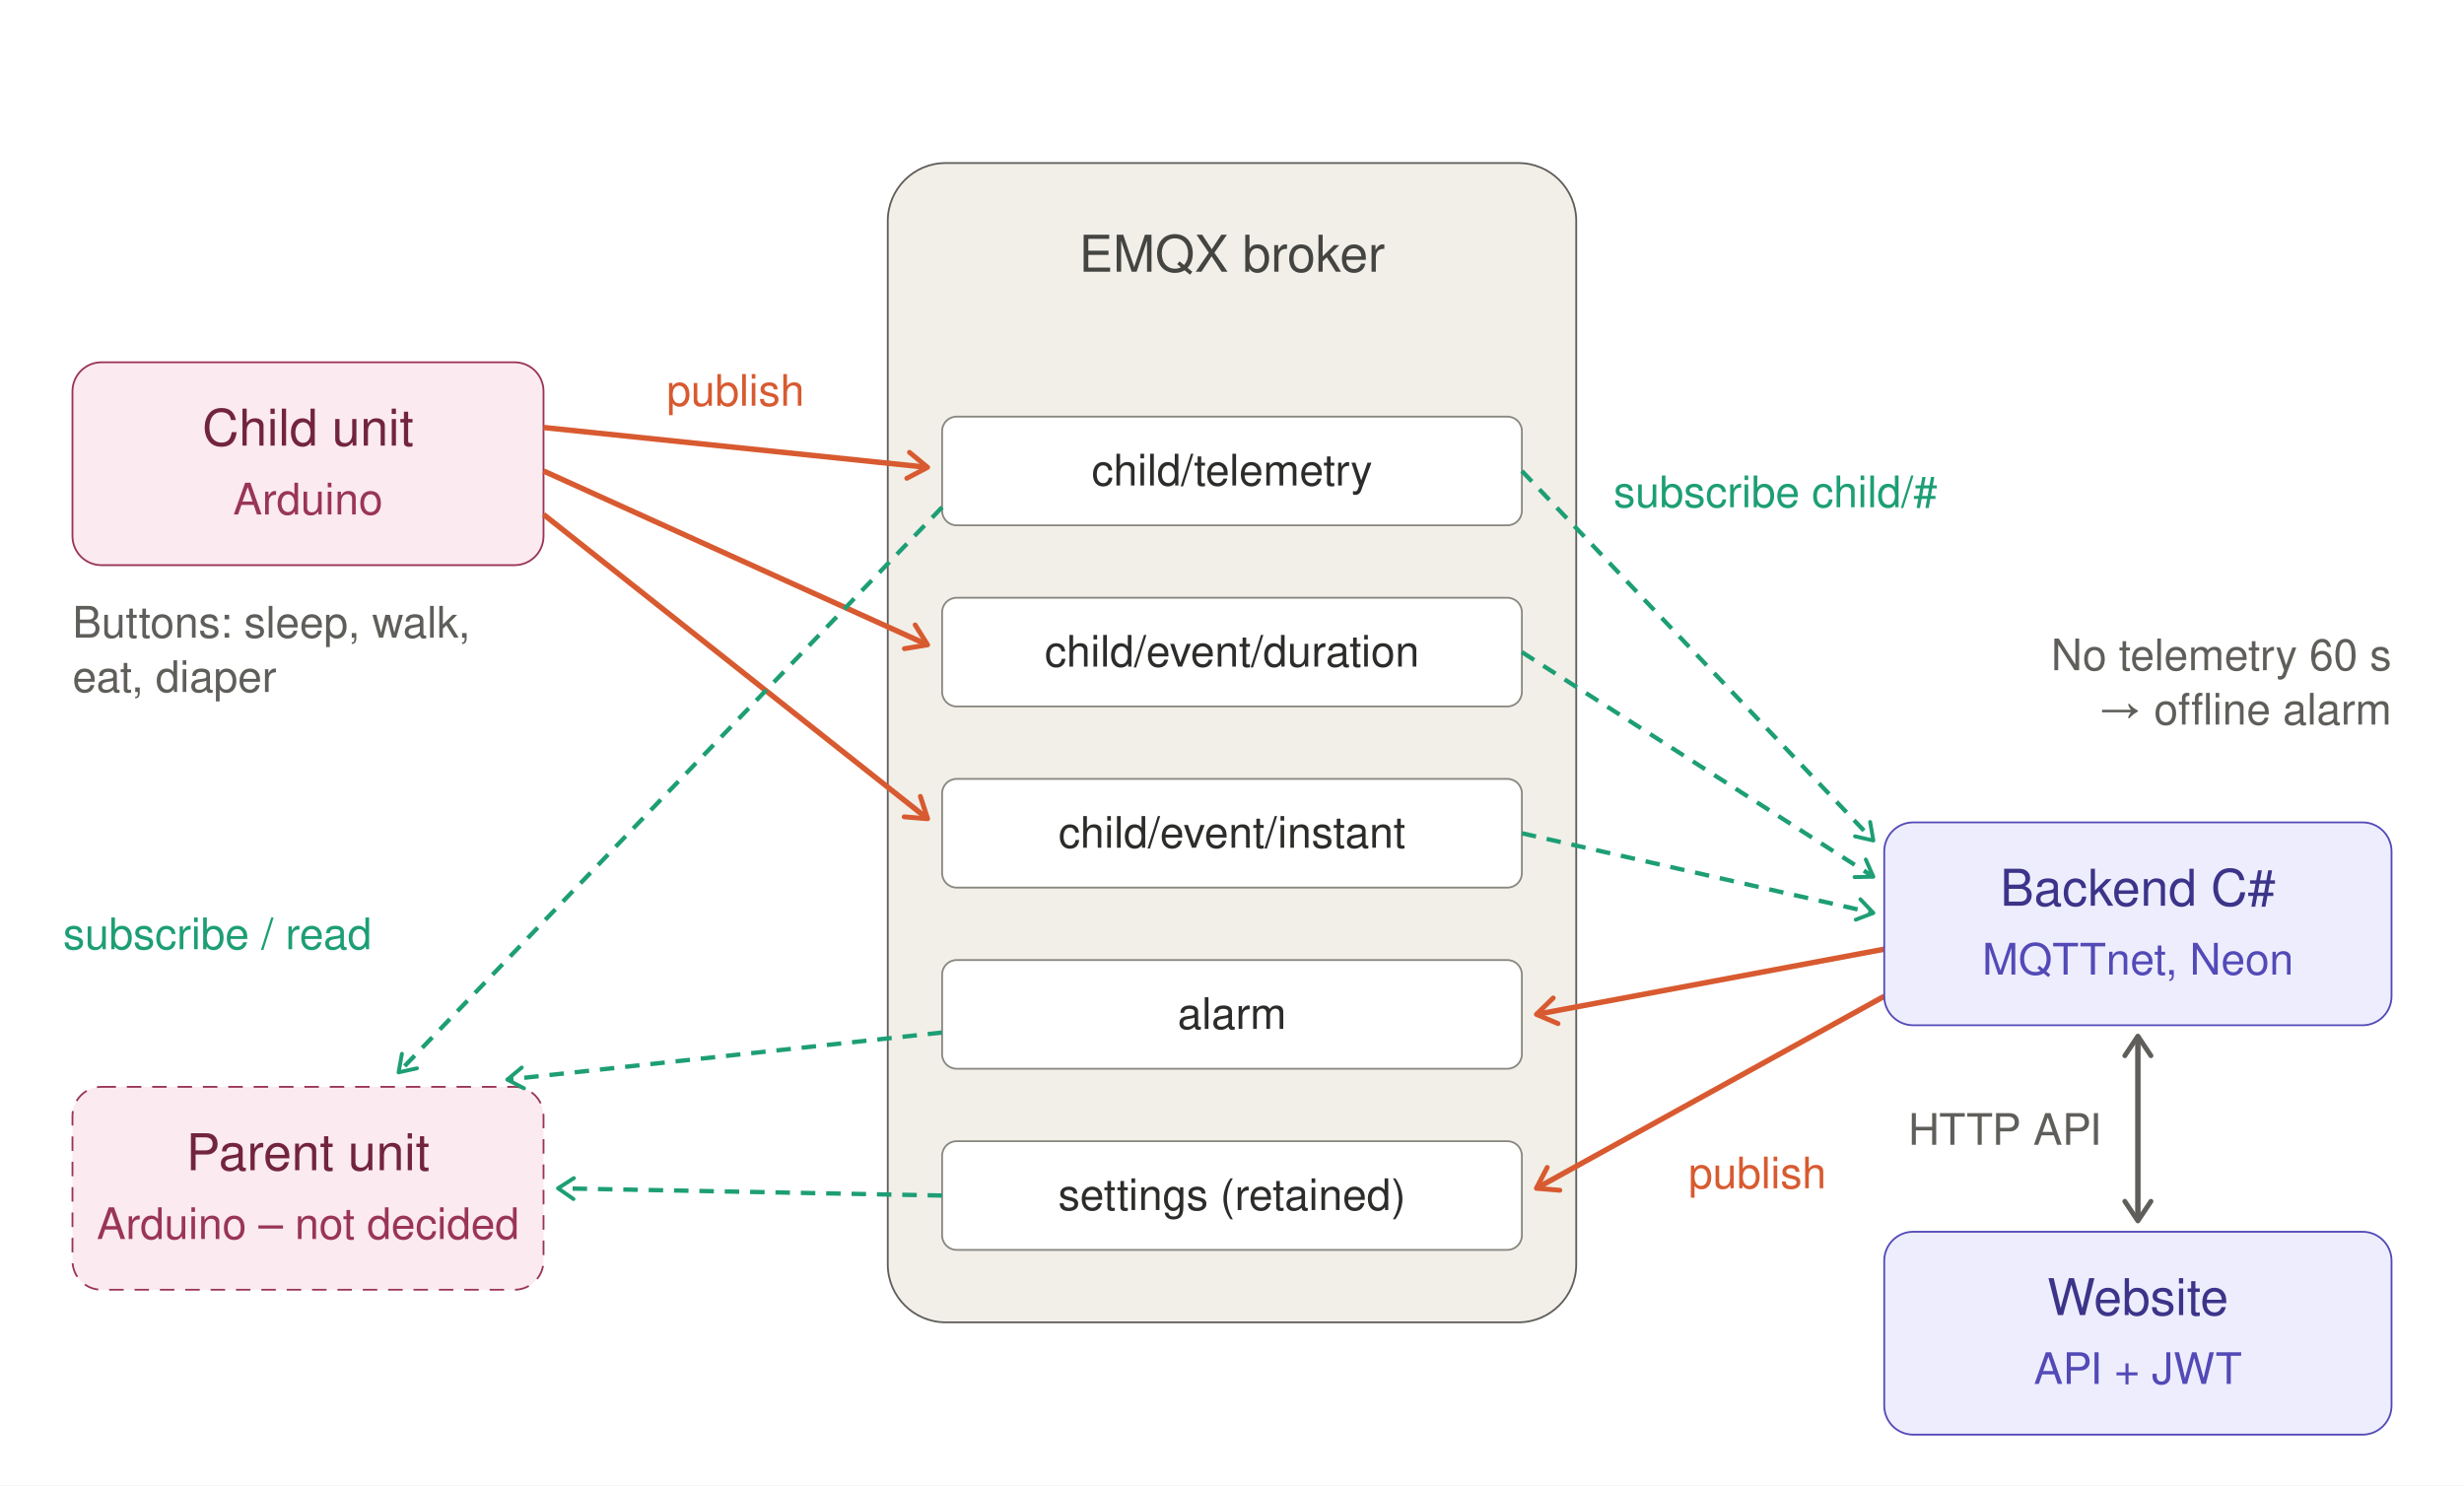
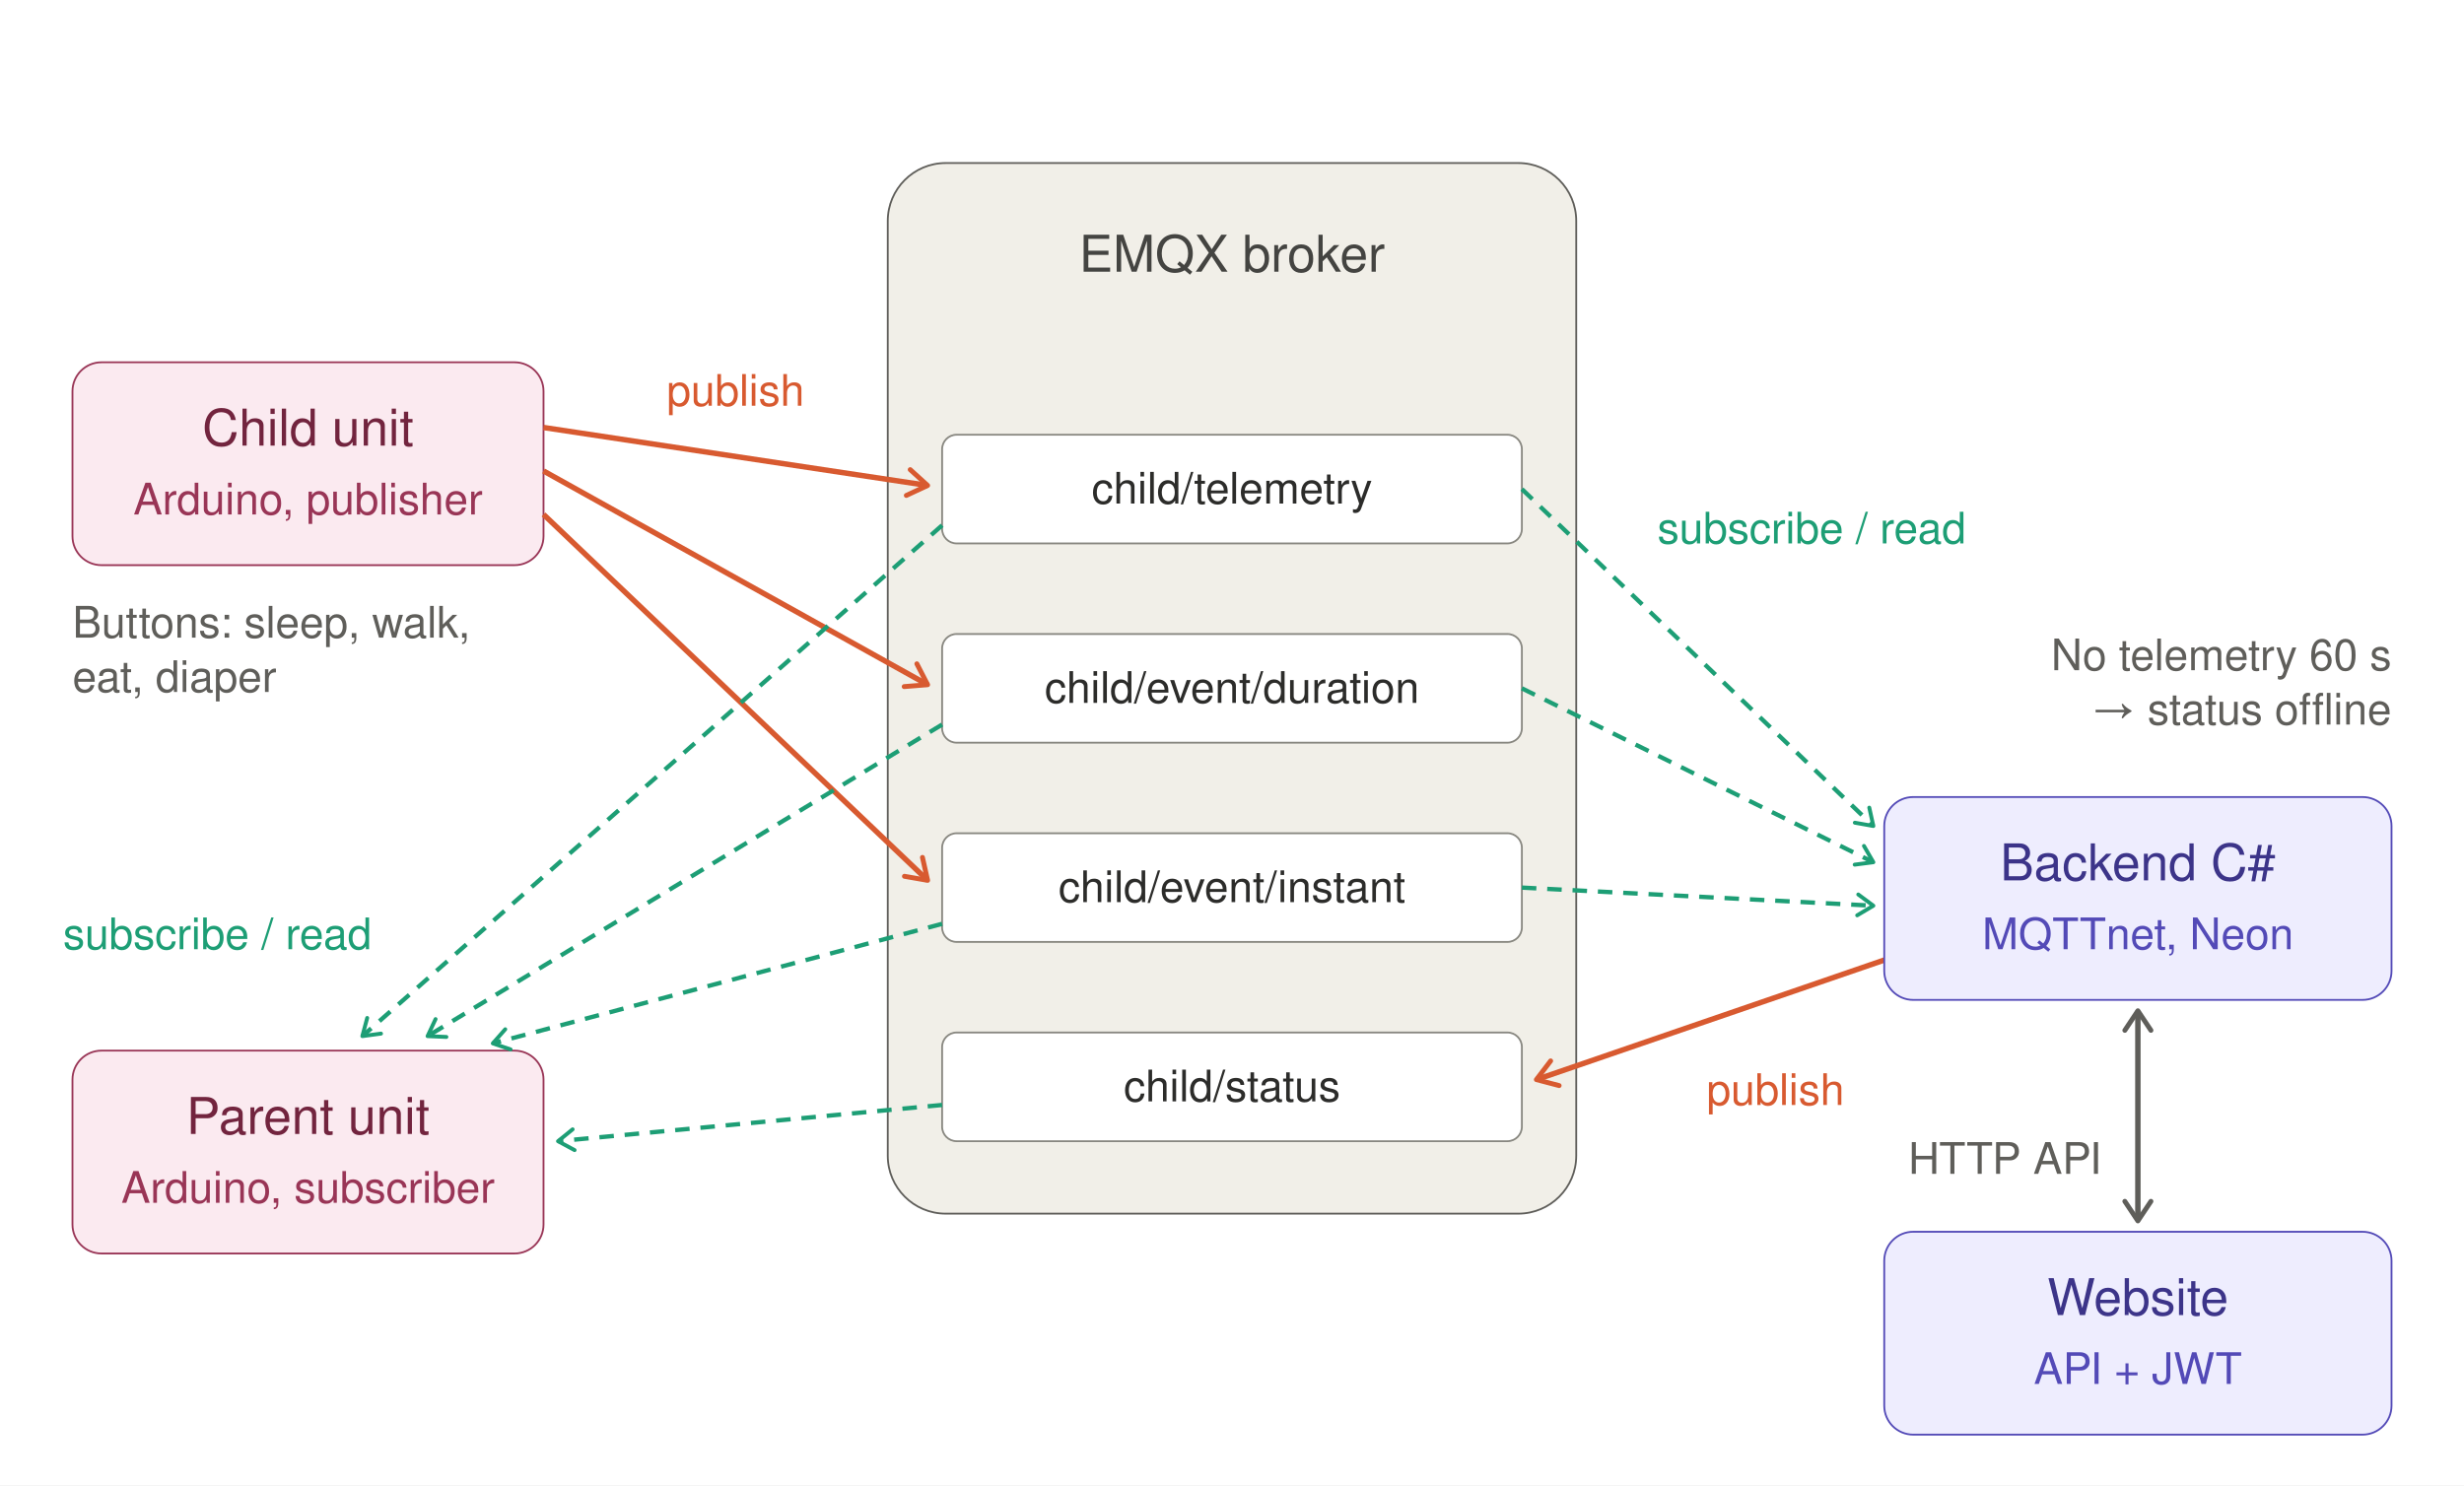
<svg xmlns="http://www.w3.org/2000/svg" width="680" height="410" viewBox="0 0 680 410" font-family="Helvetica, Arial, sans-serif">
  <defs>
    <marker id="ap" viewBox="0 0 10 10" refX="8" refY="5" markerWidth="6" markerHeight="6" orient="auto-start-reverse">
      <path d="M2 1L8 5L2 9" fill="none" stroke="#D85A30" stroke-width="1.5" stroke-linecap="round" stroke-linejoin="round" />
    </marker>
    <marker id="as" viewBox="0 0 10 10" refX="8" refY="5" markerWidth="6" markerHeight="6" orient="auto-start-reverse">
      <path d="M2 1L8 5L2 9" fill="none" stroke="#1D9E75" stroke-width="1.5" stroke-linecap="round" stroke-linejoin="round" />
    </marker>
    <marker id="ag" viewBox="0 0 10 10" refX="8" refY="5" markerWidth="6" markerHeight="6" orient="auto-start-reverse">
      <path d="M2 1L8 5L2 9" fill="none" stroke="#5F5E5A" stroke-width="1.5" stroke-linecap="round" stroke-linejoin="round" />
    </marker>
  </defs>
  <style>
.t{font-size:14px;font-weight:500}.s{font-size:12px}
.pub{stroke:#D85A30;stroke-width:1.5}.sub{stroke:#1D9E75;stroke-width:1.2;stroke-dasharray:4 3}
.topic{fill:#ffffff;stroke:#888780;stroke-width:.5}
</style>
  <rect width="680" height="410" fill="#ffffff" />
-   <rect x="245" y="45" width="190" height="320" rx="16" fill="#F1EFE8" stroke="#5F5E5A" stroke-width=".5" />
+   <rect x="245" y="45" width="190" height="290" rx="16" fill="#F1EFE8" stroke="#5F5E5A" stroke-width=".5" />
  <text class="t" x="340" y="75" text-anchor="middle" fill="#444441">EMQX broker</text>
  <g fill="#2C2C2A" text-anchor="middle" class="s">
-     <rect class="topic" x="260" y="115" width="160" height="30" rx="4" />
-     <text x="340" y="134">child/telemetry</text>
-     <rect class="topic" x="260" y="165" width="160" height="30" rx="4" />
-     <text x="340" y="184">child/event/duration</text>
-     <rect class="topic" x="260" y="215" width="160" height="30" rx="4" />
-     <text x="340" y="234">child/event/instant</text>
-     <rect class="topic" x="260" y="265" width="160" height="30" rx="4" />
-     <text x="340" y="284">alarm</text>
-     <rect class="topic" x="260" y="315" width="160" height="30" rx="4" />
-     <text x="340" y="334">settings (retained)</text>
+     <rect class="topic" x="260" y="120" width="160" height="30" rx="4" />
+     <text x="340" y="139">child/telemetry</text>
+     <rect class="topic" x="260" y="175" width="160" height="30" rx="4" />
+     <text x="340" y="194">child/event/duration</text>
+     <rect class="topic" x="260" y="230" width="160" height="30" rx="4" />
+     <text x="340" y="249">child/event/instant</text>
+     <rect class="topic" x="260" y="285" width="160" height="30" rx="4" />
+     <text x="340" y="304">child/status</text>
  </g>
  <rect x="20" y="100" width="130" height="56" rx="8" fill="#FBEAF0" stroke="#993556" stroke-width=".5" />
  <text class="t" x="85" y="123" text-anchor="middle" fill="#72243E">Child unit</text>
-   <text class="s" x="85" y="142" text-anchor="middle" fill="#993556">Arduino</text>
+   <text class="s" x="85" y="142" text-anchor="middle" fill="#993556">Arduino, publisher</text>
  <text class="s" x="20" y="176" fill="#5F5E5A">Buttons: sleep, walk,</text>
  <text class="s" x="20" y="191" fill="#5F5E5A">eat, diaper</text>
-   <rect x="20" y="300" width="130" height="56" rx="8" fill="#FBEAF0" stroke="#993556" stroke-width=".5" stroke-dasharray="4 3" />
-   <text class="t" x="85" y="323" text-anchor="middle" fill="#72243E">Parent unit</text>
-   <text class="s" x="85" y="342" text-anchor="middle" fill="#993556">Arduino – not decided</text>
-   <line class="pub" x1="150" y1="118" x2="256" y2="129" marker-end="url(#ap)" />
-   <line class="pub" x1="150" y1="130" x2="256" y2="178" marker-end="url(#ap)" />
-   <line class="pub" x1="150" y1="142" x2="256" y2="226" marker-end="url(#ap)" />
+   <rect x="20" y="290" width="130" height="56" rx="8" fill="#FBEAF0" stroke="#993556" stroke-width=".5" />
+   <text class="t" x="85" y="313" text-anchor="middle" fill="#72243E">Parent unit</text>
+   <text class="s" x="85" y="332" text-anchor="middle" fill="#993556">Arduino, subscriber</text>
+   <line class="pub" x1="150" y1="118" x2="256" y2="134" marker-end="url(#ap)" />
+   <line class="pub" x1="150" y1="130" x2="256" y2="189" marker-end="url(#ap)" />
+   <line class="pub" x1="150" y1="142" x2="256" y2="243" marker-end="url(#ap)" />
  <text class="s" x="203" y="112" text-anchor="middle" fill="#D85A30">publish</text>
-   <line class="sub" x1="260" y1="140" x2="110" y2="296" marker-end="url(#as)" />
-   <line class="sub" x1="260" y1="285" x2="140" y2="298" marker-end="url(#as)" />
-   <line class="sub" x1="260" y1="330" x2="154" y2="328" marker-end="url(#as)" />
+   <line class="sub" x1="260" y1="145" x2="100" y2="286" marker-end="url(#as)" />
+   <line class="sub" x1="260" y1="200" x2="118" y2="286" marker-end="url(#as)" />
+   <line class="sub" x1="260" y1="255" x2="136" y2="288" marker-end="url(#as)" />
+   <line class="sub" x1="260" y1="305" x2="154" y2="315" marker-end="url(#as)" />
  <text class="s" x="60" y="262" text-anchor="middle" fill="#1D9E75">subscribe / read</text>
-   <line class="sub" x1="420" y1="130" x2="517" y2="232" marker-end="url(#as)" />
-   <line class="sub" x1="420" y1="180" x2="517" y2="242" marker-end="url(#as)" />
-   <line class="sub" x1="420" y1="230" x2="517" y2="252" marker-end="url(#as)" />
-   <text class="s" x="490" y="140" text-anchor="middle" fill="#1D9E75">subscribe child/#</text>
-   <line class="pub" x1="520" y1="262" x2="424" y2="280" marker-end="url(#ap)" />
-   <line class="pub" x1="520" y1="275" x2="424" y2="328" marker-end="url(#ap)" />
-   <text class="s" x="485" y="328" text-anchor="middle" fill="#D85A30">publish</text>
-   <rect x="520" y="227" width="140" height="56" rx="8" fill="#EEEDFE" stroke="#534AB7" stroke-width=".5" />
-   <text class="t" x="590" y="250" text-anchor="middle" fill="#3C3489">Backend C#</text>
-   <text class="s" x="590" y="269" text-anchor="middle" fill="#534AB7">MQTTnet, Neon</text>
+   <line class="sub" x1="420" y1="135" x2="517" y2="228" marker-end="url(#as)" />
+   <line class="sub" x1="420" y1="190" x2="517" y2="238" marker-end="url(#as)" />
+   <line class="sub" x1="420" y1="245" x2="517" y2="250" marker-end="url(#as)" />
+   <text class="s" x="500" y="150" text-anchor="middle" fill="#1D9E75">subscribe / read</text>
+   <line class="pub" x1="520" y1="265" x2="424" y2="298" marker-end="url(#ap)" />
+   <text class="s" x="490" y="305" text-anchor="middle" fill="#D85A30">publish</text>
+   <rect x="520" y="220" width="140" height="56" rx="8" fill="#EEEDFE" stroke="#534AB7" stroke-width=".5" />
+   <text class="t" x="590" y="243" text-anchor="middle" fill="#3C3489">Backend C#</text>
+   <text class="s" x="590" y="262" text-anchor="middle" fill="#534AB7">MQTTnet, Neon</text>
  <text class="s" x="660" y="185" text-anchor="end" fill="#5F5E5A">No telemetry 60 s</text>
-   <text class="s" x="660" y="200" text-anchor="end" fill="#5F5E5A">→ offline alarm</text>
+   <text class="s" x="660" y="200" text-anchor="end" fill="#5F5E5A">→ status offline</text>
  <rect x="520" y="340" width="140" height="56" rx="8" fill="#EEEDFE" stroke="#534AB7" stroke-width=".5" />
  <text class="t" x="590" y="363" text-anchor="middle" fill="#3C3489">Website</text>
  <text class="s" x="590" y="382" text-anchor="middle" fill="#534AB7">API + JWT</text>
-   <line x1="590" y1="286" x2="590" y2="337" stroke="#5F5E5A" stroke-width="1.5" marker-start="url(#ag)" marker-end="url(#ag)" />
-   <text class="s" x="580" y="316" text-anchor="end" fill="#5F5E5A">HTTP API</text>
+   <line x1="590" y1="279" x2="590" y2="337" stroke="#5F5E5A" stroke-width="1.5" marker-start="url(#ag)" marker-end="url(#ag)" />
+   <text class="s" x="580" y="324" text-anchor="end" fill="#5F5E5A">HTTP API</text>
</svg>
